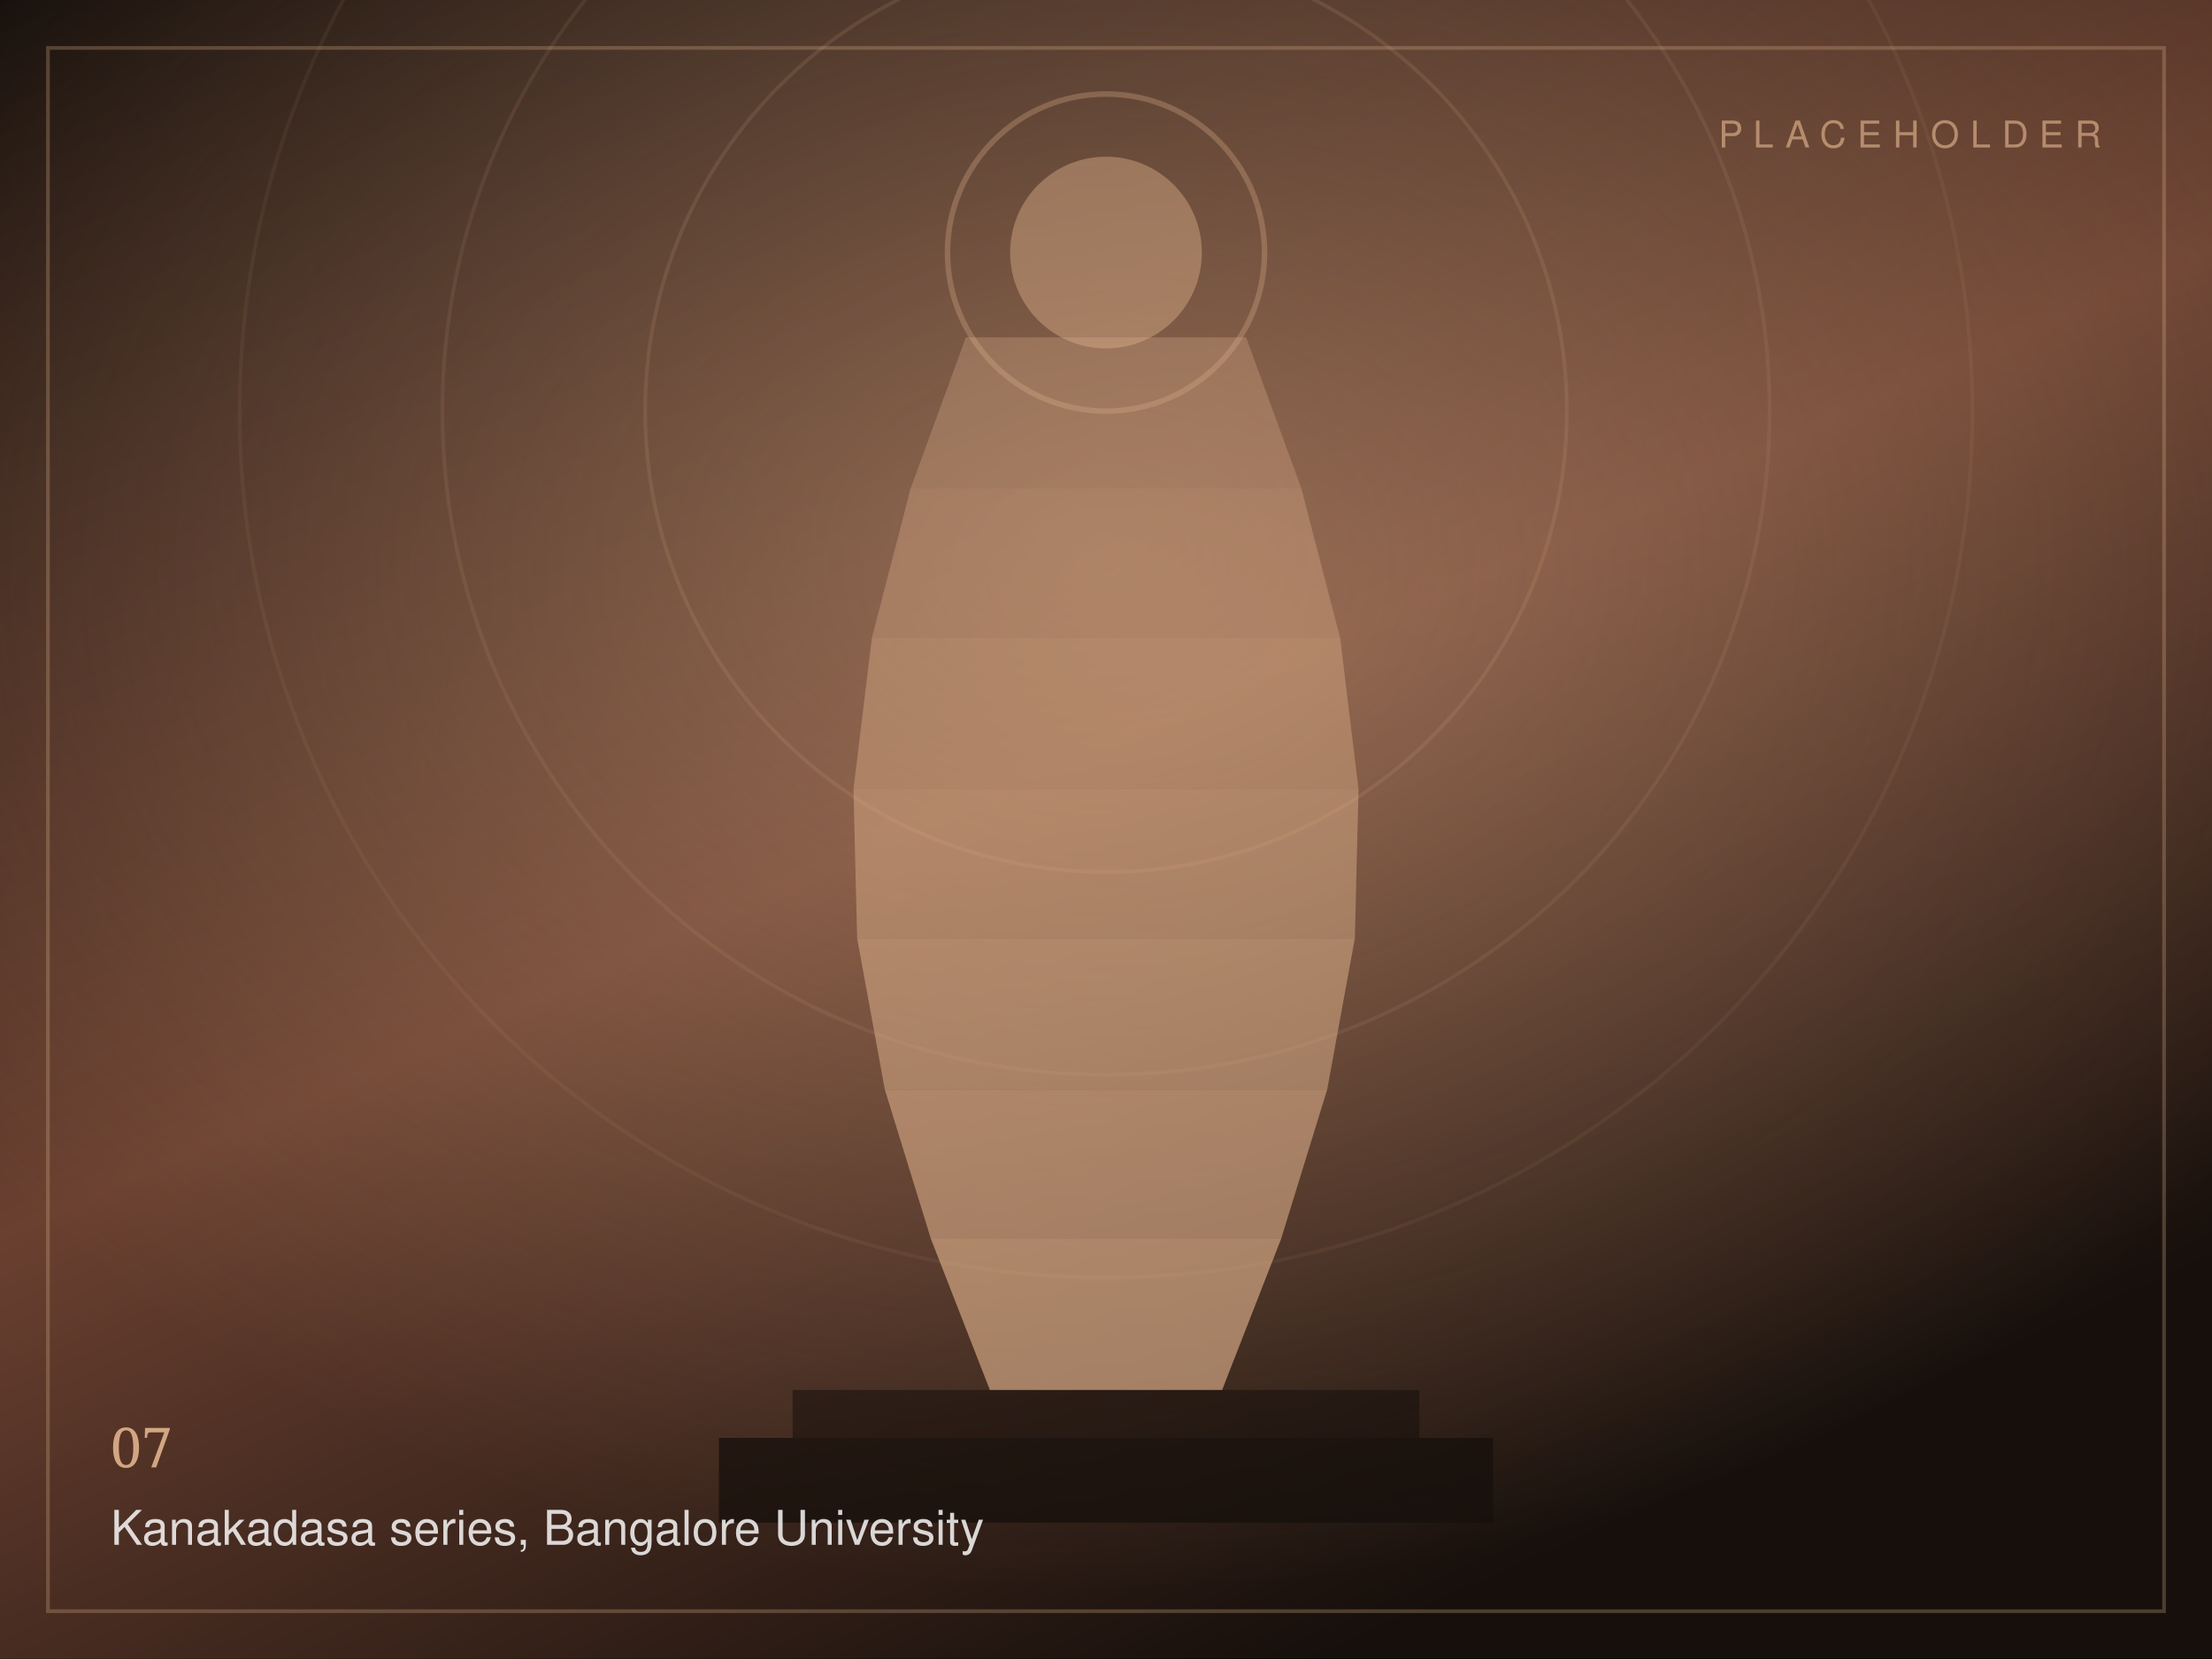
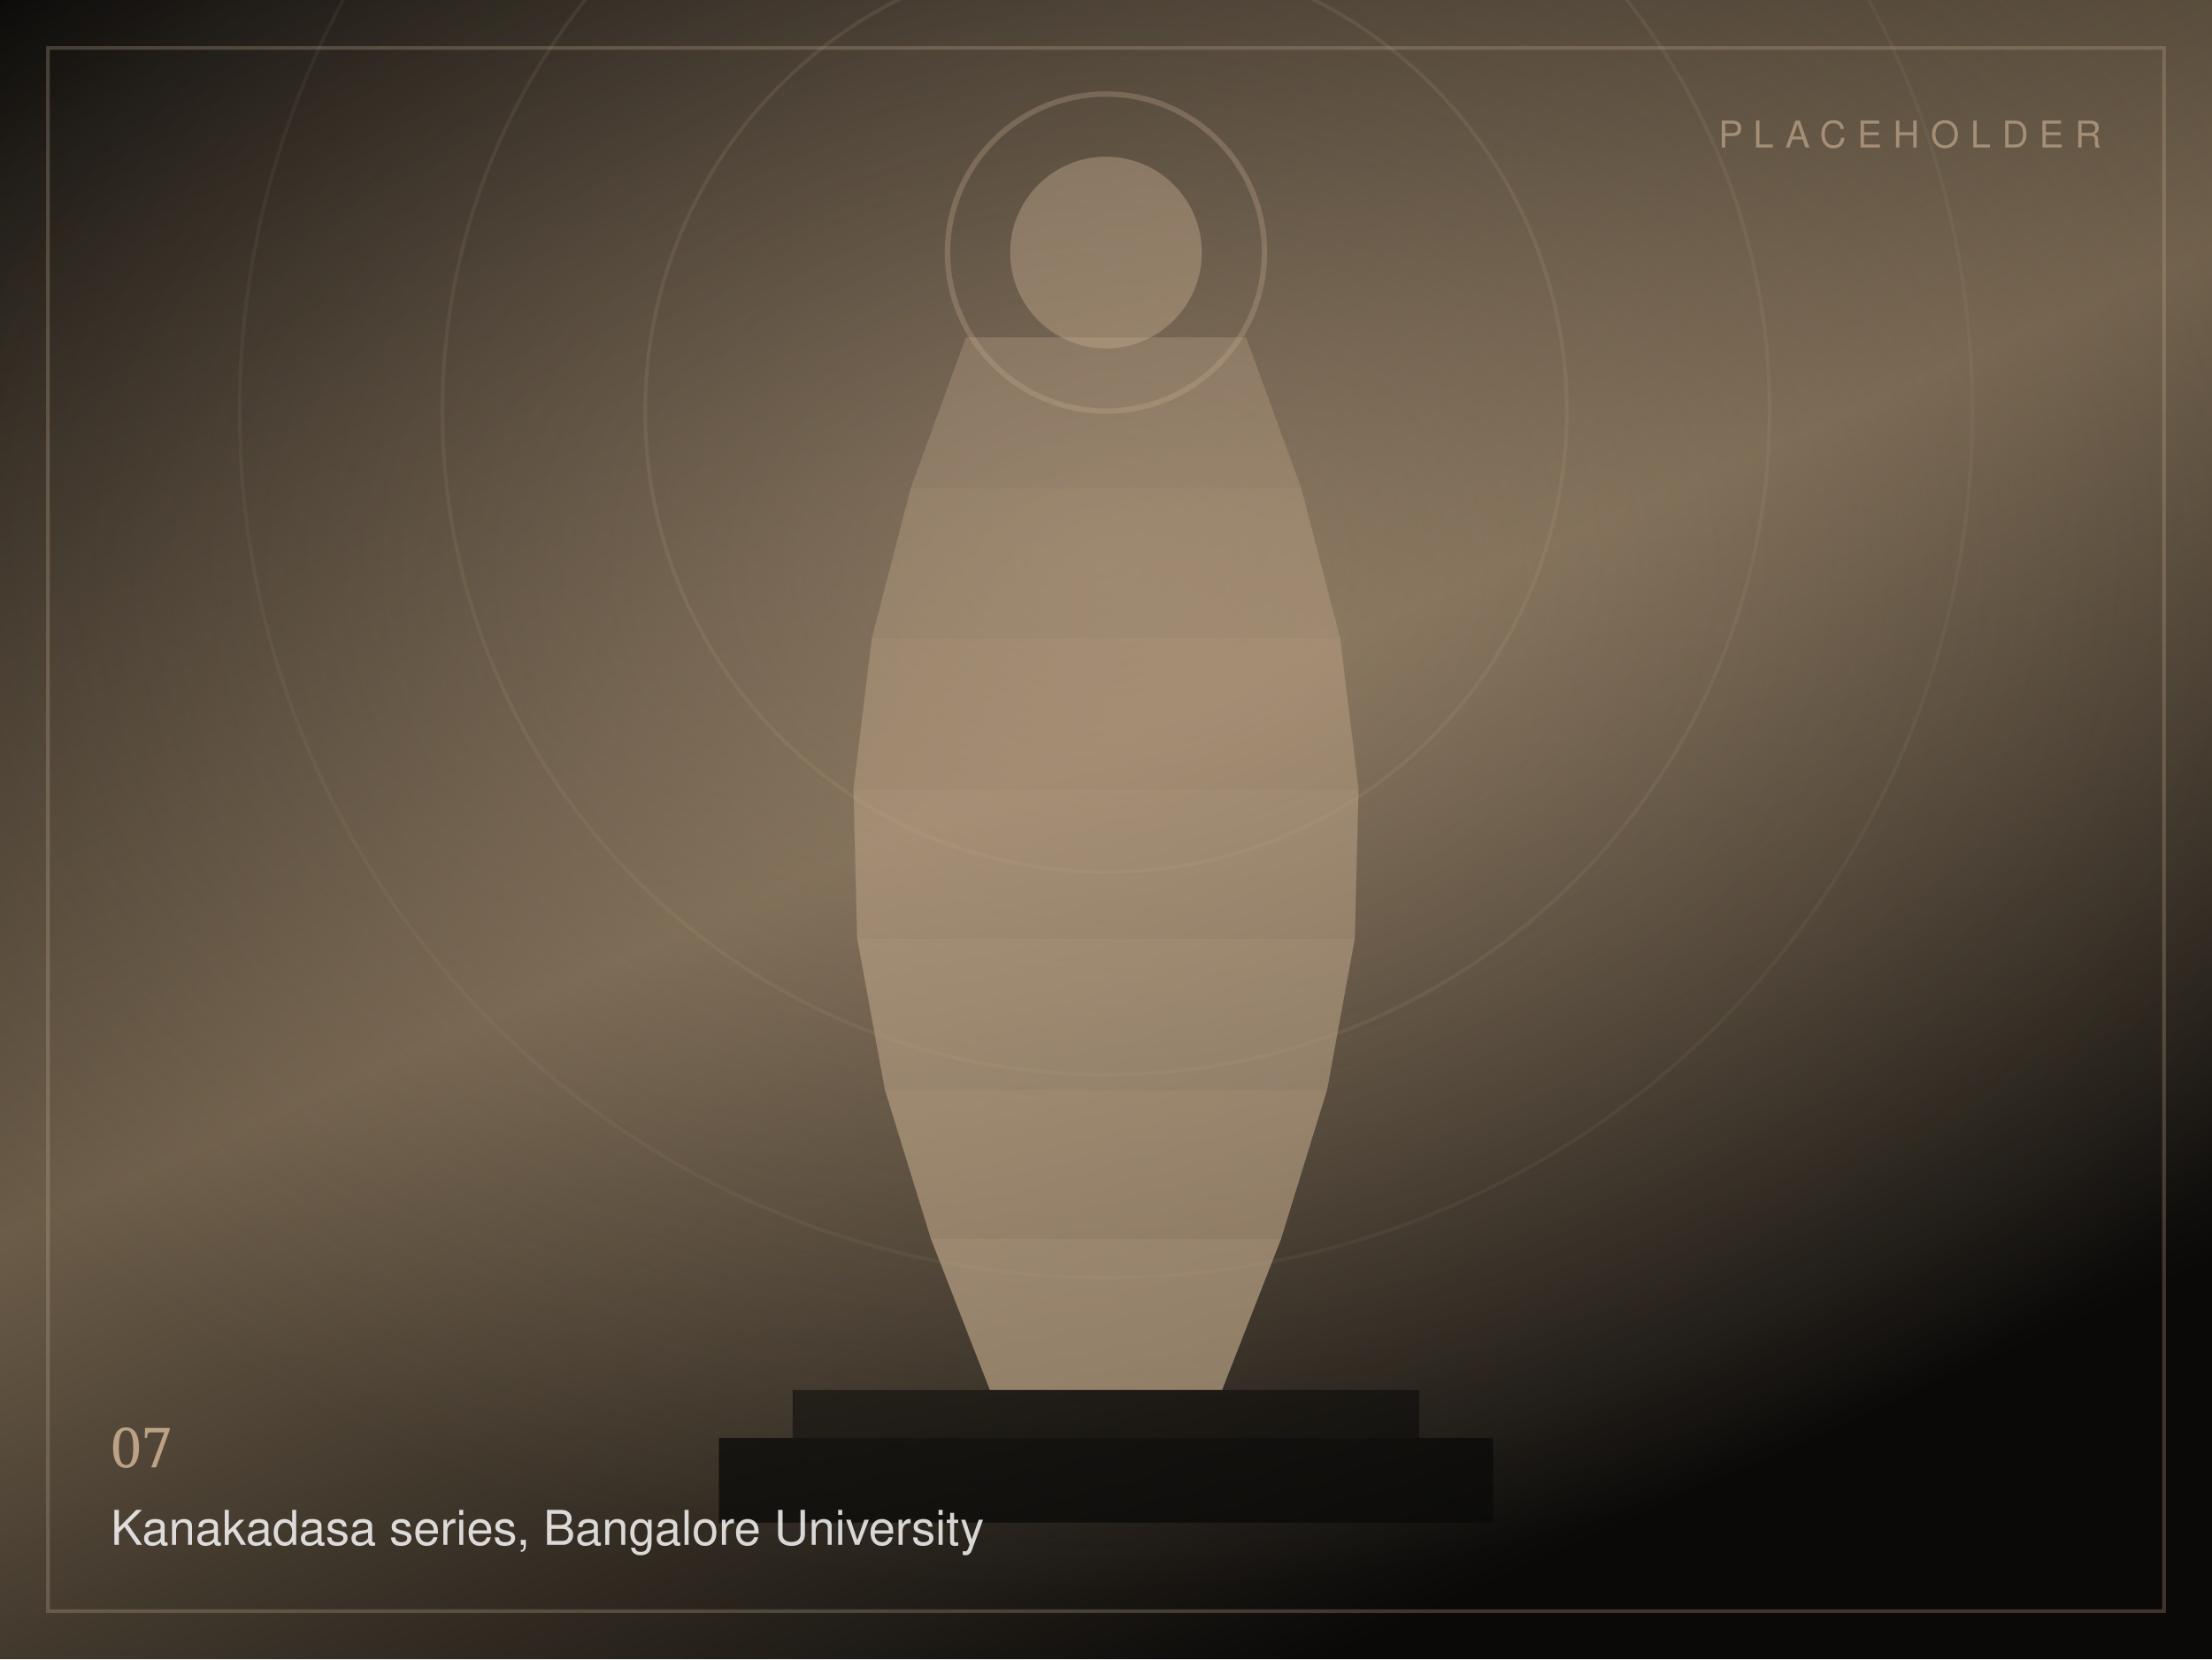
<svg xmlns="http://www.w3.org/2000/svg" viewBox="0 0 1200 900" width="1200" height="900" role="img" aria-label="Kanakadasa series, Bangalore University">
  <defs>
    <linearGradient id="g17" x1="0" y1="0" x2="0.6" y2="1">
-       <stop offset="0" stop-color="#160f0b" />
-       <stop offset="0.55" stop-color="#6a4030" />
-       <stop offset="1" stop-color="#160f0b" />
+       <stop offset="0" stop-color="#0A0908" />
+       <stop offset="0.55" stop-color="#6B5C48" />
+       <stop offset="1" stop-color="#0A0908" />
    </linearGradient>
    <radialGradient id="r17" cx="0.5" cy="0.34" r="0.62">
-       <stop offset="0" stop-color="#dfb28c" stop-opacity="0.42" />
-       <stop offset="1" stop-color="#dfb28c" stop-opacity="0" />
+       <stop offset="0" stop-color="#C6AC8F" stop-opacity="0.42" />
+       <stop offset="1" stop-color="#C6AC8F" stop-opacity="0" />
    </radialGradient>
  </defs>
  <rect width="1200" height="900" fill="url(#g17)" />
  <rect width="1200" height="900" fill="url(#r17)" />
-   <rect x="390" y="780" width="420" height="46" fill="#160f0b" opacity="0.75" />
-   <rect x="430" y="754" width="340" height="26" fill="#160f0b" opacity="0.55" />
-   <path d="M524 183 L676 183 L706 265 L494 265 Z" fill="#dfb28c" opacity="0.30" />
-   <path d="M494 265 L706 265 L727 346 L473 346 Z" fill="#dfb28c" opacity="0.35" />
-   <path d="M473 346 L727 346 L737 428 L463 428 Z" fill="#dfb28c" opacity="0.41" />
-   <path d="M463 428 L737 428 L735 509 L465 509 Z" fill="#dfb28c" opacity="0.46" />
-   <path d="M465 509 L735 509 L720 591 L480 591 Z" fill="#dfb28c" opacity="0.52" />
-   <path d="M480 591 L720 591 L695 672 L505 672 Z" fill="#dfb28c" opacity="0.57" />
-   <path d="M505 672 L695 672 L663 754 L537 754 Z" fill="#dfb28c" opacity="0.63" />
-   <circle cx="600" cy="137" r="52" fill="#dfb28c" opacity="0.42" />
-   <circle cx="600" cy="137" r="86" fill="none" stroke="#dfb28c" stroke-opacity="0.30" stroke-width="3" />
-   <circle cx="600" cy="223" r="250" fill="none" stroke="#dfb28c" stroke-opacity="0.13" stroke-width="2" />
-   <circle cx="600" cy="223" r="360" fill="none" stroke="#dfb28c" stroke-opacity="0.10" stroke-width="2" />
-   <circle cx="600" cy="223" r="470" fill="none" stroke="#dfb28c" stroke-opacity="0.07" stroke-width="2" />
-   <rect x="26" y="26" width="1148" height="848" fill="none" stroke="#dfb28c" stroke-opacity="0.28" stroke-width="2" />
-   <text x="60" y="796" font-family="Georgia,serif" font-size="30" fill="#dfb28c" opacity="0.9">07</text>
+   <rect x="390" y="780" width="420" height="46" fill="#0A0908" opacity="0.75" />
+   <rect x="430" y="754" width="340" height="26" fill="#0A0908" opacity="0.55" />
+   <path d="M524 183 L676 183 L706 265 L494 265 Z" fill="#C6AC8F" opacity="0.30" />
+   <path d="M494 265 L706 265 L727 346 L473 346 Z" fill="#C6AC8F" opacity="0.35" />
+   <path d="M473 346 L727 346 L737 428 L463 428 Z" fill="#C6AC8F" opacity="0.41" />
+   <path d="M463 428 L737 428 L735 509 L465 509 Z" fill="#C6AC8F" opacity="0.46" />
+   <path d="M465 509 L735 509 L720 591 L480 591 Z" fill="#C6AC8F" opacity="0.52" />
+   <path d="M480 591 L720 591 L695 672 L505 672 Z" fill="#C6AC8F" opacity="0.57" />
+   <path d="M505 672 L695 672 L663 754 L537 754 Z" fill="#C6AC8F" opacity="0.63" />
+   <circle cx="600" cy="137" r="52" fill="#C6AC8F" opacity="0.42" />
+   <circle cx="600" cy="137" r="86" fill="none" stroke="#C6AC8F" stroke-opacity="0.30" stroke-width="3" />
+   <circle cx="600" cy="223" r="250" fill="none" stroke="#C6AC8F" stroke-opacity="0.13" stroke-width="2" />
+   <circle cx="600" cy="223" r="360" fill="none" stroke="#C6AC8F" stroke-opacity="0.10" stroke-width="2" />
+   <circle cx="600" cy="223" r="470" fill="none" stroke="#C6AC8F" stroke-opacity="0.07" stroke-width="2" />
+   <rect x="26" y="26" width="1148" height="848" fill="none" stroke="#C6AC8F" stroke-opacity="0.28" stroke-width="2" />
+   <text x="60" y="796" font-family="Georgia,serif" font-size="30" fill="#C6AC8F" opacity="0.9">07</text>
  <text x="60" y="838" font-family="Helvetica,Arial,sans-serif" font-size="26" fill="#ffffff" opacity="0.82">Kanakadasa series, Bangalore University</text>
-   <text x="1140" y="80" text-anchor="end" font-family="Helvetica,Arial,sans-serif" font-size="20" letter-spacing="6" fill="#dfb28c" opacity="0.65">PLACEHOLDER</text>
+   <text x="1140" y="80" text-anchor="end" font-family="Helvetica,Arial,sans-serif" font-size="20" letter-spacing="6" fill="#C6AC8F" opacity="0.65">PLACEHOLDER</text>
</svg>
